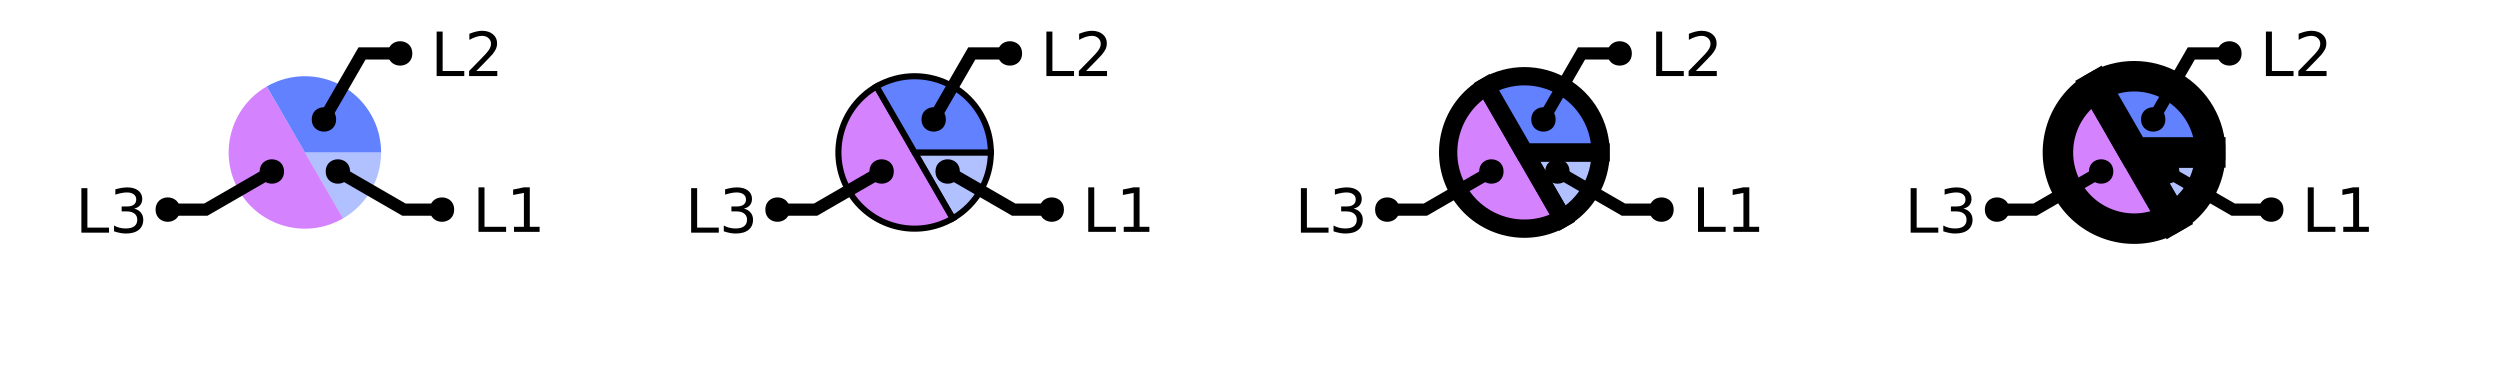
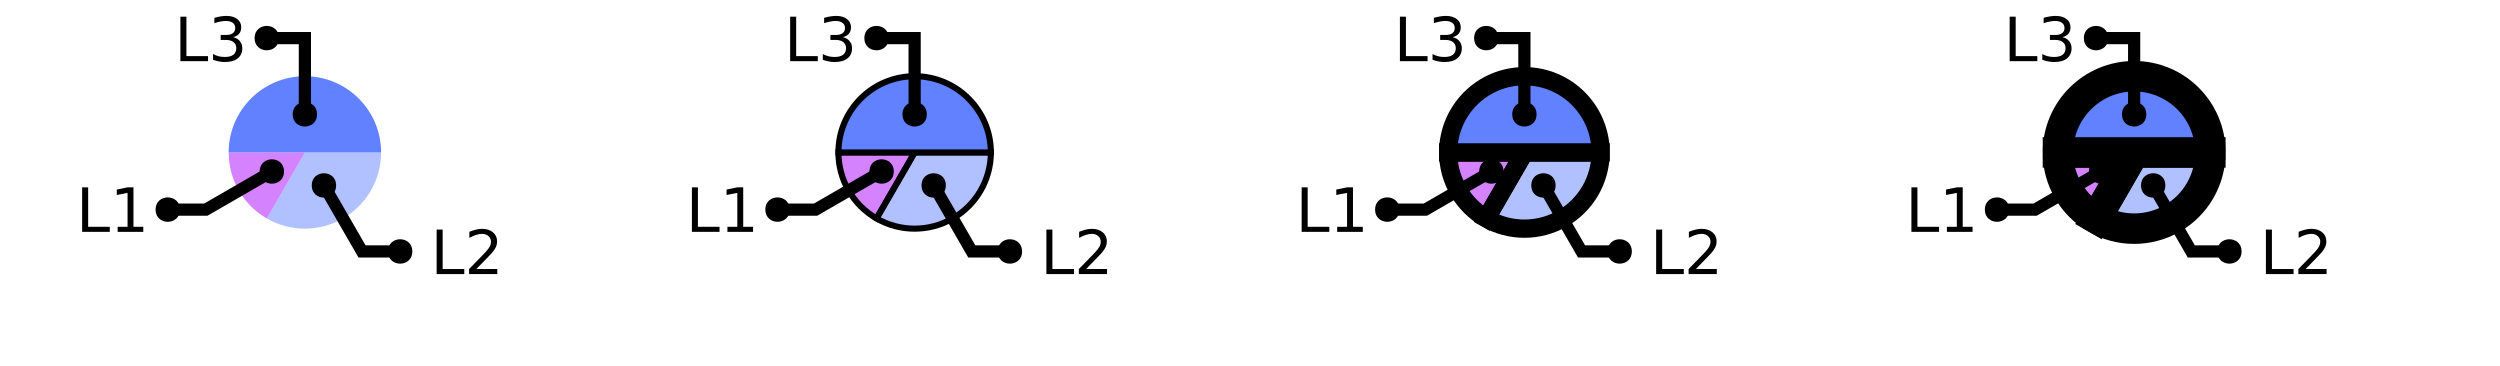
<svg xmlns="http://www.w3.org/2000/svg" xmlns:xlink="http://www.w3.org/1999/xlink" width="410pt" height="60pt" viewBox="0 0 410 60" version="1.1">
  <defs>
    <g>
      <symbol overflow="visible" id="glyph0-0">
        <path style="stroke:none;" d="M 0.5 1.766 L 0.5 -7.047 L 5.5 -7.047 L 5.5 1.766 Z M 1.062 1.219 L 4.938 1.219 L 4.938 -6.484 L 1.062 -6.484 Z M 1.062 1.219 " />
      </symbol>
      <symbol overflow="visible" id="glyph0-1">
        <path style="stroke:none;" d="M 0.984 -7.297 L 1.969 -7.297 L 1.969 -0.828 L 5.516 -0.828 L 5.516 0 L 0.984 0 Z M 0.984 -7.297 " />
      </symbol>
      <symbol overflow="visible" id="glyph0-2">
+         <path style="stroke:none;" d="M 1.922 -0.828 L 5.359 -0.828 L 5.359 0 L 0.734 0 L 0.734 -0.828 C 1.109 -1.211 1.617 -1.734 2.266 -2.391 C 2.91 -3.047 3.316 -3.469 3.484 -3.656 C 3.797 -4.008 4.016 -4.305 4.141 -4.547 C 4.266 -4.797 4.328 -5.039 4.328 -5.281 C 4.328 -5.664 4.191 -5.977 3.922 -6.219 C 3.648 -6.469 3.297 -6.594 2.859 -6.594 C 2.547 -6.594 2.219 -6.535 1.875 -6.422 C 1.539 -6.316 1.176 -6.156 0.781 -5.938 L 0.781 -6.938 C 1.176 -7.094 1.547 -7.211 1.891 -7.297 C 2.234 -7.379 2.551 -7.422 2.844 -7.422 C 3.594 -7.422 4.191 -7.234 4.641 -6.859 C 5.098 -6.484 5.328 -5.977 5.328 -5.344 C 5.328 -5.039 5.27 -4.754 5.156 -4.484 C 5.039 -4.223 4.836 -3.91 4.547 -3.547 C 4.461 -3.453 4.203 -3.176 3.766 -2.719 C 3.328 -2.27 2.711 -1.641 1.922 -0.828 Z M 1.922 -0.828 " />
+       </symbol>
+       <symbol overflow="visible" id="glyph0-3">
        <path style="stroke:none;" d="M 1.234 -0.828 L 2.859 -0.828 L 2.859 -6.391 L 1.094 -6.047 L 1.094 -6.938 L 2.844 -7.297 L 3.828 -7.297 L 3.828 -0.828 L 5.438 -0.828 L 5.438 0 L 1.234 0 Z M 1.234 -0.828 " />
      </symbol>
-       <symbol overflow="visible" id="glyph0-3">
+       <symbol overflow="visible" id="glyph0-4">
        <path style="stroke:none;" d="M 4.062 -3.938 C 4.531 -3.832 4.895 -3.617 5.156 -3.297 C 5.426 -2.984 5.562 -2.594 5.562 -2.125 C 5.562 -1.406 5.312 -0.848 4.812 -0.453 C 4.32 -0.055 3.617 0.141 2.703 0.141 C 2.398 0.141 2.086 0.109 1.766 0.047 C 1.441 -0.016 1.109 -0.102 0.766 -0.219 L 0.766 -1.172 C 1.035 -1.016 1.332 -0.895 1.656 -0.812 C 1.988 -0.727 2.332 -0.688 2.688 -0.688 C 3.301 -0.688 3.77 -0.805 4.094 -1.047 C 4.414 -1.297 4.578 -1.656 4.578 -2.125 C 4.578 -2.551 4.426 -2.883 4.125 -3.125 C 3.82 -3.363 3.406 -3.484 2.875 -3.484 L 2.016 -3.484 L 2.016 -4.297 L 2.906 -4.297 C 3.395 -4.297 3.766 -4.395 4.016 -4.594 C 4.273 -4.789 4.406 -5.07 4.406 -5.438 C 4.406 -5.801 4.27 -6.082 4 -6.281 C 3.738 -6.488 3.363 -6.594 2.875 -6.594 C 2.602 -6.594 2.312 -6.562 2 -6.5 C 1.688 -6.445 1.348 -6.359 0.984 -6.234 L 0.984 -7.109 C 1.359 -7.211 1.707 -7.289 2.031 -7.344 C 2.363 -7.395 2.672 -7.422 2.953 -7.422 C 3.703 -7.422 4.297 -7.25 4.734 -6.906 C 5.172 -6.57 5.391 -6.113 5.391 -5.531 C 5.391 -5.125 5.273 -4.781 5.047 -4.5 C 4.816 -4.227 4.488 -4.039 4.062 -3.938 Z M 4.062 -3.938 " />
-       </symbol>
-       <symbol overflow="visible" id="glyph0-4">
-         <path style="stroke:none;" d="M 1.922 -0.828 L 5.359 -0.828 L 5.359 0 L 0.734 0 L 0.734 -0.828 C 1.109 -1.211 1.617 -1.734 2.266 -2.391 C 2.91 -3.047 3.316 -3.469 3.484 -3.656 C 3.797 -4.008 4.016 -4.305 4.141 -4.547 C 4.266 -4.797 4.328 -5.039 4.328 -5.281 C 4.328 -5.664 4.191 -5.977 3.922 -6.219 C 3.648 -6.469 3.297 -6.594 2.859 -6.594 C 2.547 -6.594 2.219 -6.535 1.875 -6.422 C 1.539 -6.316 1.176 -6.156 0.781 -5.938 L 0.781 -6.938 C 1.176 -7.094 1.547 -7.211 1.891 -7.297 C 2.234 -7.379 2.551 -7.422 2.844 -7.422 C 3.594 -7.422 4.191 -7.234 4.641 -6.859 C 5.098 -6.484 5.328 -5.977 5.328 -5.344 C 5.328 -5.039 5.27 -4.754 5.156 -4.484 C 5.039 -4.223 4.836 -3.91 4.547 -3.547 C 4.461 -3.453 4.203 -3.176 3.766 -2.719 C 3.328 -2.27 2.711 -1.641 1.922 -0.828 Z M 1.922 -0.828 " />
      </symbol>
    </g>
    <clipPath id="clip1">
-       <path d="M 27 0 L 100 0 L 100 50 L 27 50 Z M 27 0 " />
+       <path d="M 24 2 L 94 2 L 94 50 L 24 50 Z M 24 2 " />
    </clipPath>
    <clipPath id="clip2">
      <path d="M 0 0 L 73 0 L 73 50 L 0 50 Z M 0 0 " />
    </clipPath>
    <clipPath id="clip3">
-       <path d="M 123 0 L 171 0 L 171 50 L 123 50 Z M 123 0 " />
+       <path d="M 129 10 L 177 10 L 177 50 L 129 50 Z M 129 10 " />
    </clipPath>
    <clipPath id="clip4">
-       <path d="M 127 0 L 200 0 L 200 50 L 127 50 Z M 127 0 " />
+       <path d="M 124 2 L 194 2 L 194 50 L 124 50 Z M 124 2 " />
    </clipPath>
    <clipPath id="clip5">
      <path d="M 100 0 L 173 0 L 173 50 L 100 50 Z M 100 0 " />
    </clipPath>
    <clipPath id="clip6">
-       <path d="M 207 0 L 300 0 L 300 50 L 207 50 Z M 207 0 " />
+       <path d="M 201 0 L 300 0 L 300 50 L 201 50 Z M 201 0 " />
    </clipPath>
    <clipPath id="clip7">
-       <path d="M 200 0 L 299 0 L 299 50 L 200 50 Z M 200 0 " />
+       <path d="M 200 0 L 293 0 L 293 50 L 200 50 Z M 200 0 " />
    </clipPath>
    <clipPath id="clip8">
-       <path d="M 201 0 L 300 0 L 300 50 L 201 50 Z M 201 0 " />
+       <path d="M 200 0 L 300 0 L 300 50 L 200 50 Z M 200 0 " />
    </clipPath>
    <clipPath id="clip9">
-       <path d="M 227 0 L 300 0 L 300 50 L 227 50 Z M 227 0 " />
+       <path d="M 224 2 L 294 2 L 294 50 L 224 50 Z M 224 2 " />
    </clipPath>
    <clipPath id="clip10">
      <path d="M 200 0 L 273 0 L 273 50 L 200 50 Z M 200 0 " />
    </clipPath>
    <clipPath id="clip11">
      <path d="M 300 0 L 400 0 L 400 50 L 300 50 Z M 300 0 " />
    </clipPath>
    <clipPath id="clip12">
      <path d="M 300 0 L 400 0 L 400 50 L 300 50 Z M 300 0 " />
    </clipPath>
    <clipPath id="clip13">
      <path d="M 300 0 L 400 0 L 400 50 L 300 50 Z M 300 0 " />
    </clipPath>
    <clipPath id="clip14">
-       <path d="M 327 0 L 400 0 L 400 50 L 327 50 Z M 327 0 " />
+       <path d="M 324 2 L 394 2 L 394 50 L 324 50 Z M 324 2 " />
    </clipPath>
    <clipPath id="clip15">
      <path d="M 300 0 L 373 0 L 373 50 L 300 50 Z M 300 0 " />
    </clipPath>
  </defs>
  <g id="surface2">
-     <path style=" stroke:none;fill-rule:nonzero;fill:rgb(38.039%,50.588%,100%);fill-opacity:0.49;" d="M 50 25 L 62.5 25 C 62.5 29.465 60.117 33.594 56.25 35.824 Z M 50 25 " />
-     <path style=" stroke:none;fill-rule:nonzero;fill:rgb(66.667%,0%,100%);fill-opacity:0.49;" d="M 50 25 L 56.25 35.824 C 50.27 39.277 42.625 37.23 39.176 31.25 C 35.723 25.27 37.77 17.625 43.75 14.176 Z M 50 25 " />
-     <path style=" stroke:none;fill-rule:nonzero;fill:rgb(38.039%,50.588%,100%);fill-opacity:1;" d="M 50 25 L 43.75 14.176 C 47.617 11.941 52.383 11.941 56.25 14.176 C 60.117 16.406 62.5 20.535 62.5 25 Z M 50 25 " />
+     <path style=" stroke:none;fill-rule:nonzero;fill:rgb(38.039%,50.588%,100%);fill-opacity:0.49;" d="M 50 25 L 62.5 25 C 62.5 29.465 60.117 33.594 56.25 35.824 C 52.383 38.059 47.617 38.059 43.75 35.824 Z M 50 25 " />
+     <path style=" stroke:none;fill-rule:nonzero;fill:rgb(66.667%,0%,100%);fill-opacity:0.49;" d="M 50 25 L 43.75 35.824 C 39.883 33.594 37.5 29.465 37.5 25 Z M 50 25 " />
+     <path style=" stroke:none;fill-rule:nonzero;fill:rgb(38.039%,50.588%,100%);fill-opacity:1;" d="M 50 25 L 37.5 25 C 37.5 18.098 43.098 12.5 50 12.5 C 56.902 12.5 62.5 18.098 62.5 25 Z M 50 25 " />
    <g style="fill:rgb(0%,0%,0%);fill-opacity:1;">
-       <use xlink:href="#glyph0-1" x="77.488" y="38.023" />
-       <use xlink:href="#glyph0-2" x="83.06" y="38.023" />
+       <use xlink:href="#glyph0-1" x="70.625" y="44.949" />
+       <use xlink:href="#glyph0-2" x="76.196" y="44.949" />
    </g>
    <g clip-path="url(#clip1)" clip-rule="nonzero">
-       <path style="fill:none;stroke-width:2;stroke-linecap:butt;stroke-linejoin:miter;stroke:rgb(0%,0%,0%);stroke-opacity:1;stroke-miterlimit:10;" d="M 55.414 28.125 L 66.238 34.375 L 72.488 34.375 M 89.422 38.023 " />
+       <path style="fill:none;stroke-width:2;stroke-linecap:butt;stroke-linejoin:miter;stroke:rgb(0%,0%,0%);stroke-opacity:1;stroke-miterlimit:10;" d="M 53.125 30.414 L 59.375 41.238 L 65.625 41.238 M 82.559 44.949 " />
    </g>
-     <path style=" stroke:none;fill-rule:nonzero;fill:rgb(0%,0%,0%);fill-opacity:1;" d="M 57.414 28.125 C 57.414 30.793 53.414 30.793 53.414 28.125 C 53.414 25.457 57.414 25.457 57.414 28.125 L 74.488 34.375 C 74.488 37.043 70.488 37.043 70.488 34.375 C 70.488 31.707 74.488 31.707 74.488 34.375 " />
+     <path style=" stroke:none;fill-rule:nonzero;fill:rgb(0%,0%,0%);fill-opacity:1;" d="M 55.125 30.414 C 55.125 33.078 51.125 33.078 51.125 30.414 C 51.125 27.746 55.125 27.746 55.125 30.414 L 67.625 41.238 C 67.625 43.906 63.625 43.906 63.625 41.238 C 63.625 38.57 67.625 38.57 67.625 41.238 " />
    <g style="fill:rgb(0%,0%,0%);fill-opacity:1;">
-       <use xlink:href="#glyph0-1" x="12.363" y="38.156" />
-       <use xlink:href="#glyph0-3" x="17.935" y="38.156" />
+       <use xlink:href="#glyph0-1" x="12.488" y="38.023" />
+       <use xlink:href="#glyph0-3" x="18.06" y="38.023" />
    </g>
    <g clip-path="url(#clip2)" clip-rule="nonzero">
-       <path style="fill:none;stroke-width:2;stroke-linecap:butt;stroke-linejoin:miter;stroke:rgb(0%,0%,0%);stroke-opacity:1;stroke-miterlimit:10;" d="M 44.586 28.125 L 33.762 34.375 L 27.512 34.375 M 24.297 38.156 " />
+       <path style="fill:none;stroke-width:2;stroke-linecap:butt;stroke-linejoin:miter;stroke:rgb(0%,0%,0%);stroke-opacity:1;stroke-miterlimit:10;" d="M 44.586 28.125 L 33.762 34.375 L 27.512 34.375 M 24.422 38.023 " />
    </g>
    <path style=" stroke:none;fill-rule:nonzero;fill:rgb(0%,0%,0%);fill-opacity:1;" d="M 46.586 28.125 C 46.586 30.793 42.586 30.793 42.586 28.125 C 42.586 25.457 46.586 25.457 46.586 28.125 L 29.512 34.375 C 29.512 37.043 25.512 37.043 25.512 34.375 C 25.512 31.707 29.512 31.707 29.512 34.375 " />
    <g style="fill:rgb(0%,0%,0%);fill-opacity:1;">
-       <use xlink:href="#glyph0-1" x="70.625" y="12.473" />
-       <use xlink:href="#glyph0-4" x="76.196" y="12.473" />
+       <use xlink:href="#glyph0-1" x="28.602" y="10.031" />
+       <use xlink:href="#glyph0-4" x="34.173" y="10.031" />
    </g>
-     <path style="fill:none;stroke-width:2;stroke-linecap:butt;stroke-linejoin:miter;stroke:rgb(0%,0%,0%);stroke-opacity:1;stroke-miterlimit:10;" d="M 53.125 19.586 L 59.375 8.762 L 65.625 8.762 M 82.559 12.473 " />
-     <path style=" stroke:none;fill-rule:nonzero;fill:rgb(0%,0%,0%);fill-opacity:1;" d="M 55.125 19.586 C 55.125 22.254 51.125 22.254 51.125 19.586 C 51.125 16.922 55.125 16.922 55.125 19.586 L 67.625 8.762 C 67.625 11.43 63.625 11.43 63.625 8.762 C 63.625 6.094 67.625 6.094 67.625 8.762 " />
-     <path style="fill-rule:nonzero;fill:rgb(38.039%,50.588%,100%);fill-opacity:0.49;stroke-width:1;stroke-linecap:butt;stroke-linejoin:miter;stroke:rgb(0%,0%,0%);stroke-opacity:1;stroke-miterlimit:10;" d="M 50 25 L 62.5 25 C 62.5 29.465 60.117 33.594 56.25 35.824 Z M 50 25 " transform="matrix(1,0,0,1,100,0)" />
-     <path style=" stroke:none;fill-rule:nonzero;fill:rgb(66.667%,0%,100%);fill-opacity:0.49;" d="M 150 25 L 156.25 35.824 C 150.27 39.277 142.625 37.23 139.176 31.25 C 135.723 25.27 137.77 17.625 143.75 14.176 Z M 150 25 " />
+     <path style="fill:none;stroke-width:2;stroke-linecap:butt;stroke-linejoin:miter;stroke:rgb(0%,0%,0%);stroke-opacity:1;stroke-miterlimit:10;" d="M 50 18.75 L 50 6.25 L 43.75 6.25 M 40.535 10.031 " />
+     <path style=" stroke:none;fill-rule:nonzero;fill:rgb(0%,0%,0%);fill-opacity:1;" d="M 52 18.75 C 52 21.418 48 21.418 48 18.75 C 48 16.082 52 16.082 52 18.75 L 45.75 6.25 C 45.75 8.918 41.75 8.918 41.75 6.25 C 41.75 3.582 45.75 3.582 45.75 6.25 " />
+     <path style=" stroke:none;fill-rule:nonzero;fill:rgb(38.039%,50.588%,100%);fill-opacity:0.49;" d="M 150 25 L 162.5 25 C 162.5 29.465 160.117 33.594 156.25 35.824 C 152.383 38.059 147.617 38.059 143.75 35.824 Z M 150 25 " />
    <g clip-path="url(#clip3)" clip-rule="nonzero">
-       <path style="fill:none;stroke-width:1;stroke-linecap:butt;stroke-linejoin:miter;stroke:rgb(0%,0%,0%);stroke-opacity:1;stroke-miterlimit:10;" d="M 50 25 L 56.25 35.824 C 50.27 39.277 42.625 37.23 39.176 31.25 C 35.723 25.27 37.77 17.625 43.75 14.176 Z M 50 25 " transform="matrix(1,0,0,1,100,0)" />
+       <path style="fill:none;stroke-width:1;stroke-linecap:butt;stroke-linejoin:miter;stroke:rgb(0%,0%,0%);stroke-opacity:1;stroke-miterlimit:10;" d="M 50 25 L 62.5 25 C 62.5 29.465 60.117 33.594 56.25 35.824 C 52.383 38.059 47.617 38.059 43.75 35.824 Z M 50 25 " transform="matrix(1,0,0,1,100,0)" />
    </g>
-     <path style="fill-rule:nonzero;fill:rgb(38.039%,50.588%,100%);fill-opacity:1;stroke-width:1;stroke-linecap:butt;stroke-linejoin:miter;stroke:rgb(0%,0%,0%);stroke-opacity:1;stroke-miterlimit:10;" d="M 50 25 L 43.75 14.176 C 47.617 11.941 52.383 11.941 56.25 14.176 C 60.117 16.406 62.5 20.535 62.5 25 Z M 50 25 " transform="matrix(1,0,0,1,100,0)" />
+     <path style="fill-rule:nonzero;fill:rgb(66.667%,0%,100%);fill-opacity:0.49;stroke-width:1;stroke-linecap:butt;stroke-linejoin:miter;stroke:rgb(0%,0%,0%);stroke-opacity:1;stroke-miterlimit:10;" d="M 50 25 L 43.75 35.824 C 39.883 33.594 37.5 29.465 37.5 25 Z M 50 25 " transform="matrix(1,0,0,1,100,0)" />
+     <path style="fill-rule:nonzero;fill:rgb(38.039%,50.588%,100%);fill-opacity:1;stroke-width:1;stroke-linecap:butt;stroke-linejoin:miter;stroke:rgb(0%,0%,0%);stroke-opacity:1;stroke-miterlimit:10;" d="M 50 25 L 37.5 25 C 37.5 18.098 43.098 12.5 50 12.5 C 56.902 12.5 62.5 18.098 62.5 25 Z M 50 25 " transform="matrix(1,0,0,1,100,0)" />
    <g style="fill:rgb(0%,0%,0%);fill-opacity:1;">
-       <use xlink:href="#glyph0-1" x="177.488" y="38.023" />
-       <use xlink:href="#glyph0-2" x="183.06" y="38.023" />
+       <use xlink:href="#glyph0-1" x="170.625" y="44.949" />
+       <use xlink:href="#glyph0-2" x="176.196" y="44.949" />
    </g>
    <g clip-path="url(#clip4)" clip-rule="nonzero">
-       <path style="fill:none;stroke-width:2;stroke-linecap:butt;stroke-linejoin:miter;stroke:rgb(0%,0%,0%);stroke-opacity:1;stroke-miterlimit:10;" d="M 55.414 28.125 L 66.238 34.375 L 72.488 34.375 M 89.422 38.023 " transform="matrix(1,0,0,1,100,0)" />
+       <path style="fill:none;stroke-width:2;stroke-linecap:butt;stroke-linejoin:miter;stroke:rgb(0%,0%,0%);stroke-opacity:1;stroke-miterlimit:10;" d="M 53.125 30.414 L 59.375 41.238 L 65.625 41.238 M 82.559 44.949 " transform="matrix(1,0,0,1,100,0)" />
    </g>
-     <path style=" stroke:none;fill-rule:nonzero;fill:rgb(0%,0%,0%);fill-opacity:1;" d="M 157.414 28.125 C 157.414 30.793 153.414 30.793 153.414 28.125 C 153.414 25.457 157.414 25.457 157.414 28.125 L 174.488 34.375 C 174.488 37.043 170.488 37.043 170.488 34.375 C 170.488 31.707 174.488 31.707 174.488 34.375 " />
+     <path style=" stroke:none;fill-rule:nonzero;fill:rgb(0%,0%,0%);fill-opacity:1;" d="M 155.125 30.414 C 155.125 33.078 151.125 33.078 151.125 30.414 C 151.125 27.746 155.125 27.746 155.125 30.414 L 167.625 41.238 C 167.625 43.906 163.625 43.906 163.625 41.238 C 163.625 38.57 167.625 38.57 167.625 41.238 " />
    <g style="fill:rgb(0%,0%,0%);fill-opacity:1;">
-       <use xlink:href="#glyph0-1" x="112.363" y="38.156" />
-       <use xlink:href="#glyph0-3" x="117.935" y="38.156" />
+       <use xlink:href="#glyph0-1" x="112.488" y="38.023" />
+       <use xlink:href="#glyph0-3" x="118.06" y="38.023" />
    </g>
    <g clip-path="url(#clip5)" clip-rule="nonzero">
-       <path style="fill:none;stroke-width:2;stroke-linecap:butt;stroke-linejoin:miter;stroke:rgb(0%,0%,0%);stroke-opacity:1;stroke-miterlimit:10;" d="M 44.586 28.125 L 33.762 34.375 L 27.512 34.375 M 24.297 38.156 " transform="matrix(1,0,0,1,100,0)" />
+       <path style="fill:none;stroke-width:2;stroke-linecap:butt;stroke-linejoin:miter;stroke:rgb(0%,0%,0%);stroke-opacity:1;stroke-miterlimit:10;" d="M 44.586 28.125 L 33.762 34.375 L 27.512 34.375 M 24.422 38.023 " transform="matrix(1,0,0,1,100,0)" />
    </g>
    <path style=" stroke:none;fill-rule:nonzero;fill:rgb(0%,0%,0%);fill-opacity:1;" d="M 146.586 28.125 C 146.586 30.793 142.586 30.793 142.586 28.125 C 142.586 25.457 146.586 25.457 146.586 28.125 L 129.512 34.375 C 129.512 37.043 125.512 37.043 125.512 34.375 C 125.512 31.707 129.512 31.707 129.512 34.375 " />
    <g style="fill:rgb(0%,0%,0%);fill-opacity:1;">
-       <use xlink:href="#glyph0-1" x="170.625" y="12.473" />
-       <use xlink:href="#glyph0-4" x="176.196" y="12.473" />
+       <use xlink:href="#glyph0-1" x="128.602" y="10.031" />
+       <use xlink:href="#glyph0-4" x="134.173" y="10.031" />
    </g>
-     <path style="fill:none;stroke-width:2;stroke-linecap:butt;stroke-linejoin:miter;stroke:rgb(0%,0%,0%);stroke-opacity:1;stroke-miterlimit:10;" d="M 53.125 19.586 L 59.375 8.762 L 65.625 8.762 M 82.559 12.473 " transform="matrix(1,0,0,1,100,0)" />
-     <path style=" stroke:none;fill-rule:nonzero;fill:rgb(0%,0%,0%);fill-opacity:1;" d="M 155.125 19.586 C 155.125 22.254 151.125 22.254 151.125 19.586 C 151.125 16.922 155.125 16.922 155.125 19.586 L 167.625 8.762 C 167.625 11.43 163.625 11.43 163.625 8.762 C 163.625 6.094 167.625 6.094 167.625 8.762 " />
-     <path style=" stroke:none;fill-rule:nonzero;fill:rgb(38.039%,50.588%,100%);fill-opacity:0.49;" d="M 250 25 L 262.5 25 C 262.5 29.465 260.117 33.594 256.25 35.824 Z M 250 25 " />
+     <path style="fill:none;stroke-width:2;stroke-linecap:butt;stroke-linejoin:miter;stroke:rgb(0%,0%,0%);stroke-opacity:1;stroke-miterlimit:10;" d="M 50 18.75 L 50 6.25 L 43.75 6.25 M 40.535 10.031 " transform="matrix(1,0,0,1,100,0)" />
+     <path style=" stroke:none;fill-rule:nonzero;fill:rgb(0%,0%,0%);fill-opacity:1;" d="M 152 18.75 C 152 21.418 148 21.418 148 18.75 C 148 16.082 152 16.082 152 18.75 L 145.75 6.25 C 145.75 8.918 141.75 8.918 141.75 6.25 C 141.75 3.582 145.75 3.582 145.75 6.25 " />
+     <path style=" stroke:none;fill-rule:nonzero;fill:rgb(38.039%,50.588%,100%);fill-opacity:0.49;" d="M 250 25 L 262.5 25 C 262.5 29.465 260.117 33.594 256.25 35.824 C 252.383 38.059 247.617 38.059 243.75 35.824 Z M 250 25 " />
    <g clip-path="url(#clip6)" clip-rule="nonzero">
-       <path style="fill:none;stroke-width:3;stroke-linecap:butt;stroke-linejoin:miter;stroke:rgb(0%,0%,0%);stroke-opacity:1;stroke-miterlimit:10;" d="M 50 25 L 62.5 25 C 62.5 29.465 60.117 33.594 56.25 35.824 Z M 50 25 " transform="matrix(1,0,0,1,200,0)" />
+       <path style="fill:none;stroke-width:3;stroke-linecap:butt;stroke-linejoin:miter;stroke:rgb(0%,0%,0%);stroke-opacity:1;stroke-miterlimit:10;" d="M 50 25 L 62.5 25 C 62.5 29.465 60.117 33.594 56.25 35.824 C 52.383 38.059 47.617 38.059 43.75 35.824 Z M 50 25 " transform="matrix(1,0,0,1,200,0)" />
    </g>
-     <path style=" stroke:none;fill-rule:nonzero;fill:rgb(66.667%,0%,100%);fill-opacity:0.49;" d="M 250 25 L 256.25 35.824 C 250.27 39.277 242.625 37.23 239.176 31.25 C 235.723 25.27 237.77 17.625 243.75 14.176 Z M 250 25 " />
+     <path style=" stroke:none;fill-rule:nonzero;fill:rgb(66.667%,0%,100%);fill-opacity:0.49;" d="M 250 25 L 243.75 35.824 C 239.883 33.594 237.5 29.465 237.5 25 Z M 250 25 " />
    <g clip-path="url(#clip7)" clip-rule="nonzero">
-       <path style="fill:none;stroke-width:3;stroke-linecap:butt;stroke-linejoin:miter;stroke:rgb(0%,0%,0%);stroke-opacity:1;stroke-miterlimit:10;" d="M 50 25 L 56.25 35.824 C 50.27 39.277 42.625 37.23 39.176 31.25 C 35.723 25.27 37.77 17.625 43.75 14.176 Z M 50 25 " transform="matrix(1,0,0,1,200,0)" />
+       <path style="fill:none;stroke-width:3;stroke-linecap:butt;stroke-linejoin:miter;stroke:rgb(0%,0%,0%);stroke-opacity:1;stroke-miterlimit:10;" d="M 50 25 L 43.75 35.824 C 39.883 33.594 37.5 29.465 37.5 25 Z M 50 25 " transform="matrix(1,0,0,1,200,0)" />
    </g>
-     <path style=" stroke:none;fill-rule:nonzero;fill:rgb(38.039%,50.588%,100%);fill-opacity:1;" d="M 250 25 L 243.75 14.176 C 247.617 11.941 252.383 11.941 256.25 14.176 C 260.117 16.406 262.5 20.535 262.5 25 Z M 250 25 " />
+     <path style=" stroke:none;fill-rule:nonzero;fill:rgb(38.039%,50.588%,100%);fill-opacity:1;" d="M 250 25 L 237.5 25 C 237.5 18.098 243.098 12.5 250 12.5 C 256.902 12.5 262.5 18.098 262.5 25 Z M 250 25 " />
    <g clip-path="url(#clip8)" clip-rule="nonzero">
-       <path style="fill:none;stroke-width:3;stroke-linecap:butt;stroke-linejoin:miter;stroke:rgb(0%,0%,0%);stroke-opacity:1;stroke-miterlimit:10;" d="M 50 25 L 43.75 14.176 C 47.617 11.941 52.383 11.941 56.25 14.176 C 60.117 16.406 62.5 20.535 62.5 25 Z M 50 25 " transform="matrix(1,0,0,1,200,0)" />
+       <path style="fill:none;stroke-width:3;stroke-linecap:butt;stroke-linejoin:miter;stroke:rgb(0%,0%,0%);stroke-opacity:1;stroke-miterlimit:10;" d="M 50 25 L 37.5 25 C 37.5 18.098 43.098 12.5 50 12.5 C 56.902 12.5 62.5 18.098 62.5 25 Z M 50 25 " transform="matrix(1,0,0,1,200,0)" />
    </g>
    <g style="fill:rgb(0%,0%,0%);fill-opacity:1;">
-       <use xlink:href="#glyph0-1" x="277.488" y="38.023" />
-       <use xlink:href="#glyph0-2" x="283.06" y="38.023" />
+       <use xlink:href="#glyph0-1" x="270.625" y="44.949" />
+       <use xlink:href="#glyph0-2" x="276.196" y="44.949" />
    </g>
    <g clip-path="url(#clip9)" clip-rule="nonzero">
-       <path style="fill:none;stroke-width:2;stroke-linecap:butt;stroke-linejoin:miter;stroke:rgb(0%,0%,0%);stroke-opacity:1;stroke-miterlimit:10;" d="M 55.414 28.125 L 66.238 34.375 L 72.488 34.375 M 89.422 38.023 " transform="matrix(1,0,0,1,200,0)" />
+       <path style="fill:none;stroke-width:2;stroke-linecap:butt;stroke-linejoin:miter;stroke:rgb(0%,0%,0%);stroke-opacity:1;stroke-miterlimit:10;" d="M 53.125 30.414 L 59.375 41.238 L 65.625 41.238 M 82.559 44.949 " transform="matrix(1,0,0,1,200,0)" />
    </g>
-     <path style=" stroke:none;fill-rule:nonzero;fill:rgb(0%,0%,0%);fill-opacity:1;" d="M 257.414 28.125 C 257.414 30.793 253.414 30.793 253.414 28.125 C 253.414 25.457 257.414 25.457 257.414 28.125 L 274.488 34.375 C 274.488 37.043 270.488 37.043 270.488 34.375 C 270.488 31.707 274.488 31.707 274.488 34.375 " />
+     <path style=" stroke:none;fill-rule:nonzero;fill:rgb(0%,0%,0%);fill-opacity:1;" d="M 255.125 30.414 C 255.125 33.078 251.125 33.078 251.125 30.414 C 251.125 27.746 255.125 27.746 255.125 30.414 L 267.625 41.238 C 267.625 43.906 263.625 43.906 263.625 41.238 C 263.625 38.57 267.625 38.57 267.625 41.238 " />
    <g style="fill:rgb(0%,0%,0%);fill-opacity:1;">
-       <use xlink:href="#glyph0-1" x="212.363" y="38.156" />
-       <use xlink:href="#glyph0-3" x="217.935" y="38.156" />
+       <use xlink:href="#glyph0-1" x="212.488" y="38.023" />
+       <use xlink:href="#glyph0-3" x="218.06" y="38.023" />
    </g>
    <g clip-path="url(#clip10)" clip-rule="nonzero">
-       <path style="fill:none;stroke-width:2;stroke-linecap:butt;stroke-linejoin:miter;stroke:rgb(0%,0%,0%);stroke-opacity:1;stroke-miterlimit:10;" d="M 44.586 28.125 L 33.762 34.375 L 27.512 34.375 M 24.297 38.156 " transform="matrix(1,0,0,1,200,0)" />
+       <path style="fill:none;stroke-width:2;stroke-linecap:butt;stroke-linejoin:miter;stroke:rgb(0%,0%,0%);stroke-opacity:1;stroke-miterlimit:10;" d="M 44.586 28.125 L 33.762 34.375 L 27.512 34.375 M 24.422 38.023 " transform="matrix(1,0,0,1,200,0)" />
    </g>
    <path style=" stroke:none;fill-rule:nonzero;fill:rgb(0%,0%,0%);fill-opacity:1;" d="M 246.586 28.125 C 246.586 30.793 242.586 30.793 242.586 28.125 C 242.586 25.457 246.586 25.457 246.586 28.125 L 229.512 34.375 C 229.512 37.043 225.512 37.043 225.512 34.375 C 225.512 31.707 229.512 31.707 229.512 34.375 " />
    <g style="fill:rgb(0%,0%,0%);fill-opacity:1;">
-       <use xlink:href="#glyph0-1" x="270.625" y="12.473" />
-       <use xlink:href="#glyph0-4" x="276.196" y="12.473" />
+       <use xlink:href="#glyph0-1" x="228.602" y="10.031" />
+       <use xlink:href="#glyph0-4" x="234.173" y="10.031" />
    </g>
-     <path style="fill:none;stroke-width:2;stroke-linecap:butt;stroke-linejoin:miter;stroke:rgb(0%,0%,0%);stroke-opacity:1;stroke-miterlimit:10;" d="M 53.125 19.586 L 59.375 8.762 L 65.625 8.762 M 82.559 12.473 " transform="matrix(1,0,0,1,200,0)" />
-     <path style=" stroke:none;fill-rule:nonzero;fill:rgb(0%,0%,0%);fill-opacity:1;" d="M 255.125 19.586 C 255.125 22.254 251.125 22.254 251.125 19.586 C 251.125 16.922 255.125 16.922 255.125 19.586 L 267.625 8.762 C 267.625 11.43 263.625 11.43 263.625 8.762 C 263.625 6.094 267.625 6.094 267.625 8.762 " />
-     <path style=" stroke:none;fill-rule:nonzero;fill:rgb(38.039%,50.588%,100%);fill-opacity:0.49;" d="M 350 25 L 362.5 25 C 362.5 29.465 360.117 33.594 356.25 35.824 Z M 350 25 " />
+     <path style="fill:none;stroke-width:2;stroke-linecap:butt;stroke-linejoin:miter;stroke:rgb(0%,0%,0%);stroke-opacity:1;stroke-miterlimit:10;" d="M 50 18.75 L 50 6.25 L 43.75 6.25 M 40.535 10.031 " transform="matrix(1,0,0,1,200,0)" />
+     <path style=" stroke:none;fill-rule:nonzero;fill:rgb(0%,0%,0%);fill-opacity:1;" d="M 252 18.75 C 252 21.418 248 21.418 248 18.75 C 248 16.082 252 16.082 252 18.75 L 245.75 6.25 C 245.75 8.918 241.75 8.918 241.75 6.25 C 241.75 3.582 245.75 3.582 245.75 6.25 " />
+     <path style=" stroke:none;fill-rule:nonzero;fill:rgb(38.039%,50.588%,100%);fill-opacity:0.49;" d="M 350 25 L 362.5 25 C 362.5 29.465 360.117 33.594 356.25 35.824 C 352.383 38.059 347.617 38.059 343.75 35.824 Z M 350 25 " />
    <g clip-path="url(#clip11)" clip-rule="nonzero">
-       <path style="fill:none;stroke-width:5;stroke-linecap:butt;stroke-linejoin:miter;stroke:rgb(0%,0%,0%);stroke-opacity:1;stroke-miterlimit:10;" d="M 50 25 L 62.5 25 C 62.5 29.465 60.117 33.594 56.25 35.824 Z M 50 25 " transform="matrix(1,0,0,1,300,0)" />
+       <path style="fill:none;stroke-width:5;stroke-linecap:butt;stroke-linejoin:miter;stroke:rgb(0%,0%,0%);stroke-opacity:1;stroke-miterlimit:10;" d="M 50 25 L 62.5 25 C 62.5 29.465 60.117 33.594 56.25 35.824 C 52.383 38.059 47.617 38.059 43.75 35.824 Z M 50 25 " transform="matrix(1,0,0,1,300,0)" />
    </g>
-     <path style=" stroke:none;fill-rule:nonzero;fill:rgb(66.667%,0%,100%);fill-opacity:0.49;" d="M 350 25 L 356.25 35.824 C 350.27 39.277 342.625 37.23 339.176 31.25 C 335.723 25.27 337.77 17.625 343.75 14.176 Z M 350 25 " />
+     <path style=" stroke:none;fill-rule:nonzero;fill:rgb(66.667%,0%,100%);fill-opacity:0.49;" d="M 350 25 L 343.75 35.824 C 339.883 33.594 337.5 29.465 337.5 25 Z M 350 25 " />
    <g clip-path="url(#clip12)" clip-rule="nonzero">
-       <path style="fill:none;stroke-width:5;stroke-linecap:butt;stroke-linejoin:miter;stroke:rgb(0%,0%,0%);stroke-opacity:1;stroke-miterlimit:10;" d="M 50 25 L 56.25 35.824 C 50.27 39.277 42.625 37.23 39.176 31.25 C 35.723 25.27 37.77 17.625 43.75 14.176 Z M 50 25 " transform="matrix(1,0,0,1,300,0)" />
+       <path style="fill:none;stroke-width:5;stroke-linecap:butt;stroke-linejoin:miter;stroke:rgb(0%,0%,0%);stroke-opacity:1;stroke-miterlimit:10;" d="M 50 25 L 43.75 35.824 C 39.883 33.594 37.5 29.465 37.5 25 Z M 50 25 " transform="matrix(1,0,0,1,300,0)" />
    </g>
-     <path style=" stroke:none;fill-rule:nonzero;fill:rgb(38.039%,50.588%,100%);fill-opacity:1;" d="M 350 25 L 343.75 14.176 C 347.617 11.941 352.383 11.941 356.25 14.176 C 360.117 16.406 362.5 20.535 362.5 25 Z M 350 25 " />
+     <path style=" stroke:none;fill-rule:nonzero;fill:rgb(38.039%,50.588%,100%);fill-opacity:1;" d="M 350 25 L 337.5 25 C 337.5 18.098 343.098 12.5 350 12.5 C 356.902 12.5 362.5 18.098 362.5 25 Z M 350 25 " />
    <g clip-path="url(#clip13)" clip-rule="nonzero">
-       <path style="fill:none;stroke-width:5;stroke-linecap:butt;stroke-linejoin:miter;stroke:rgb(0%,0%,0%);stroke-opacity:1;stroke-miterlimit:10;" d="M 50 25 L 43.75 14.176 C 47.617 11.941 52.383 11.941 56.25 14.176 C 60.117 16.406 62.5 20.535 62.5 25 Z M 50 25 " transform="matrix(1,0,0,1,300,0)" />
+       <path style="fill:none;stroke-width:5;stroke-linecap:butt;stroke-linejoin:miter;stroke:rgb(0%,0%,0%);stroke-opacity:1;stroke-miterlimit:10;" d="M 50 25 L 37.5 25 C 37.5 18.098 43.098 12.5 50 12.5 C 56.902 12.5 62.5 18.098 62.5 25 Z M 50 25 " transform="matrix(1,0,0,1,300,0)" />
    </g>
    <g style="fill:rgb(0%,0%,0%);fill-opacity:1;">
-       <use xlink:href="#glyph0-1" x="377.488" y="38.023" />
-       <use xlink:href="#glyph0-2" x="383.06" y="38.023" />
+       <use xlink:href="#glyph0-1" x="370.625" y="44.949" />
+       <use xlink:href="#glyph0-2" x="376.196" y="44.949" />
    </g>
    <g clip-path="url(#clip14)" clip-rule="nonzero">
-       <path style="fill:none;stroke-width:2;stroke-linecap:butt;stroke-linejoin:miter;stroke:rgb(0%,0%,0%);stroke-opacity:1;stroke-miterlimit:10;" d="M 55.414 28.125 L 66.238 34.375 L 72.488 34.375 M 89.422 38.023 " transform="matrix(1,0,0,1,300,0)" />
+       <path style="fill:none;stroke-width:2;stroke-linecap:butt;stroke-linejoin:miter;stroke:rgb(0%,0%,0%);stroke-opacity:1;stroke-miterlimit:10;" d="M 53.125 30.414 L 59.375 41.238 L 65.625 41.238 M 82.559 44.949 " transform="matrix(1,0,0,1,300,0)" />
    </g>
-     <path style=" stroke:none;fill-rule:nonzero;fill:rgb(0%,0%,0%);fill-opacity:1;" d="M 357.414 28.125 C 357.414 30.793 353.414 30.793 353.414 28.125 C 353.414 25.457 357.414 25.457 357.414 28.125 L 374.488 34.375 C 374.488 37.043 370.488 37.043 370.488 34.375 C 370.488 31.707 374.488 31.707 374.488 34.375 " />
+     <path style=" stroke:none;fill-rule:nonzero;fill:rgb(0%,0%,0%);fill-opacity:1;" d="M 355.125 30.414 C 355.125 33.078 351.125 33.078 351.125 30.414 C 351.125 27.746 355.125 27.746 355.125 30.414 L 367.625 41.238 C 367.625 43.906 363.625 43.906 363.625 41.238 C 363.625 38.57 367.625 38.57 367.625 41.238 " />
    <g style="fill:rgb(0%,0%,0%);fill-opacity:1;">
-       <use xlink:href="#glyph0-1" x="312.363" y="38.156" />
-       <use xlink:href="#glyph0-3" x="317.935" y="38.156" />
+       <use xlink:href="#glyph0-1" x="312.488" y="38.023" />
+       <use xlink:href="#glyph0-3" x="318.06" y="38.023" />
    </g>
    <g clip-path="url(#clip15)" clip-rule="nonzero">
-       <path style="fill:none;stroke-width:2;stroke-linecap:butt;stroke-linejoin:miter;stroke:rgb(0%,0%,0%);stroke-opacity:1;stroke-miterlimit:10;" d="M 44.586 28.125 L 33.762 34.375 L 27.512 34.375 M 24.297 38.156 " transform="matrix(1,0,0,1,300,0)" />
+       <path style="fill:none;stroke-width:2;stroke-linecap:butt;stroke-linejoin:miter;stroke:rgb(0%,0%,0%);stroke-opacity:1;stroke-miterlimit:10;" d="M 44.586 28.125 L 33.762 34.375 L 27.512 34.375 M 24.422 38.023 " transform="matrix(1,0,0,1,300,0)" />
    </g>
    <path style=" stroke:none;fill-rule:nonzero;fill:rgb(0%,0%,0%);fill-opacity:1;" d="M 346.586 28.125 C 346.586 30.793 342.586 30.793 342.586 28.125 C 342.586 25.457 346.586 25.457 346.586 28.125 L 329.512 34.375 C 329.512 37.043 325.512 37.043 325.512 34.375 C 325.512 31.707 329.512 31.707 329.512 34.375 " />
    <g style="fill:rgb(0%,0%,0%);fill-opacity:1;">
-       <use xlink:href="#glyph0-1" x="370.625" y="12.473" />
-       <use xlink:href="#glyph0-4" x="376.196" y="12.473" />
+       <use xlink:href="#glyph0-1" x="328.602" y="10.031" />
+       <use xlink:href="#glyph0-4" x="334.173" y="10.031" />
    </g>
-     <path style="fill:none;stroke-width:2;stroke-linecap:butt;stroke-linejoin:miter;stroke:rgb(0%,0%,0%);stroke-opacity:1;stroke-miterlimit:10;" d="M 53.125 19.586 L 59.375 8.762 L 65.625 8.762 M 82.559 12.473 " transform="matrix(1,0,0,1,300,0)" />
-     <path style=" stroke:none;fill-rule:nonzero;fill:rgb(0%,0%,0%);fill-opacity:1;" d="M 355.125 19.586 C 355.125 22.254 351.125 22.254 351.125 19.586 C 351.125 16.922 355.125 16.922 355.125 19.586 L 367.625 8.762 C 367.625 11.43 363.625 11.43 363.625 8.762 C 363.625 6.094 367.625 6.094 367.625 8.762 " />
+     <path style="fill:none;stroke-width:2;stroke-linecap:butt;stroke-linejoin:miter;stroke:rgb(0%,0%,0%);stroke-opacity:1;stroke-miterlimit:10;" d="M 50 18.75 L 50 6.25 L 43.75 6.25 M 40.535 10.031 " transform="matrix(1,0,0,1,300,0)" />
+     <path style=" stroke:none;fill-rule:nonzero;fill:rgb(0%,0%,0%);fill-opacity:1;" d="M 352 18.75 C 352 21.418 348 21.418 348 18.75 C 348 16.082 352 16.082 352 18.75 L 345.75 6.25 C 345.75 8.918 341.75 8.918 341.75 6.25 C 341.75 3.582 345.75 3.582 345.75 6.25 " />
  </g>
</svg>
